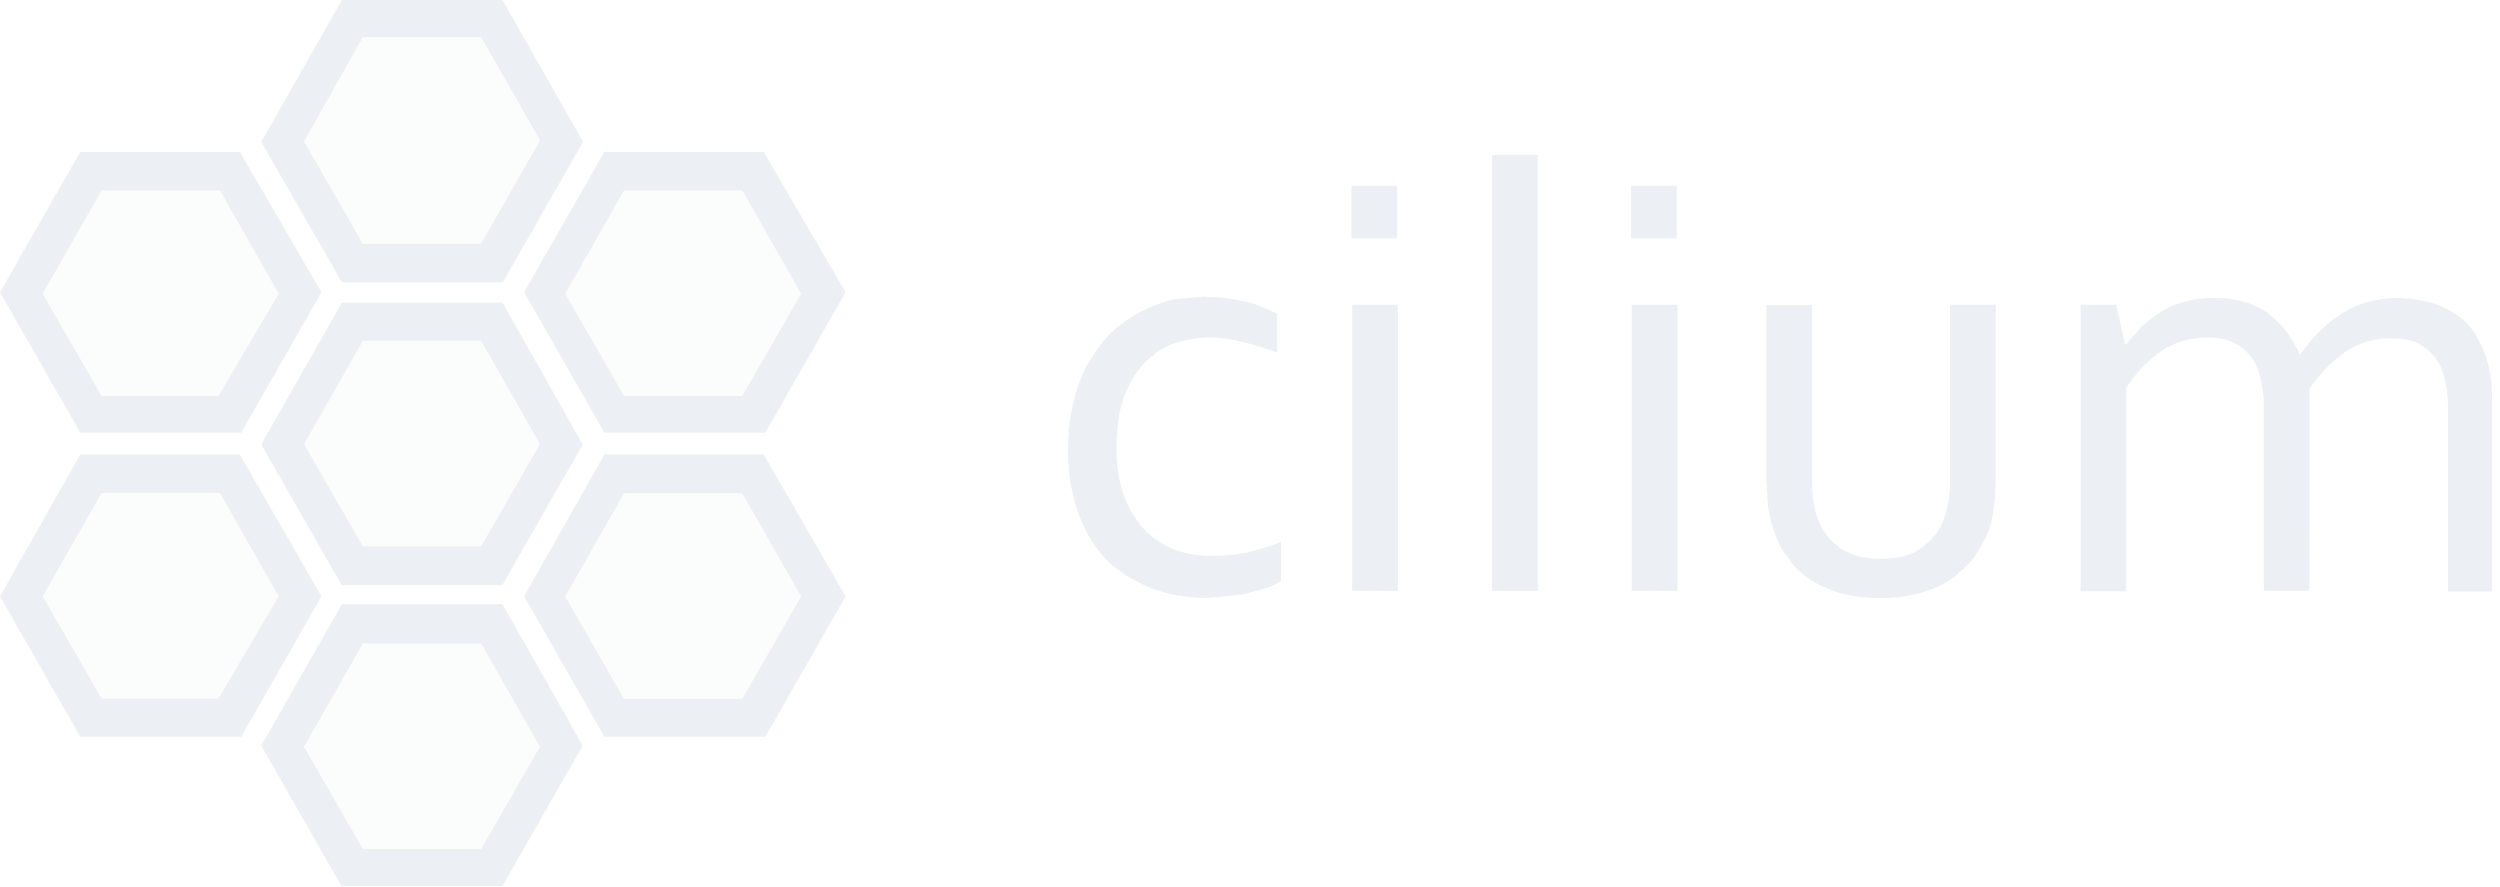
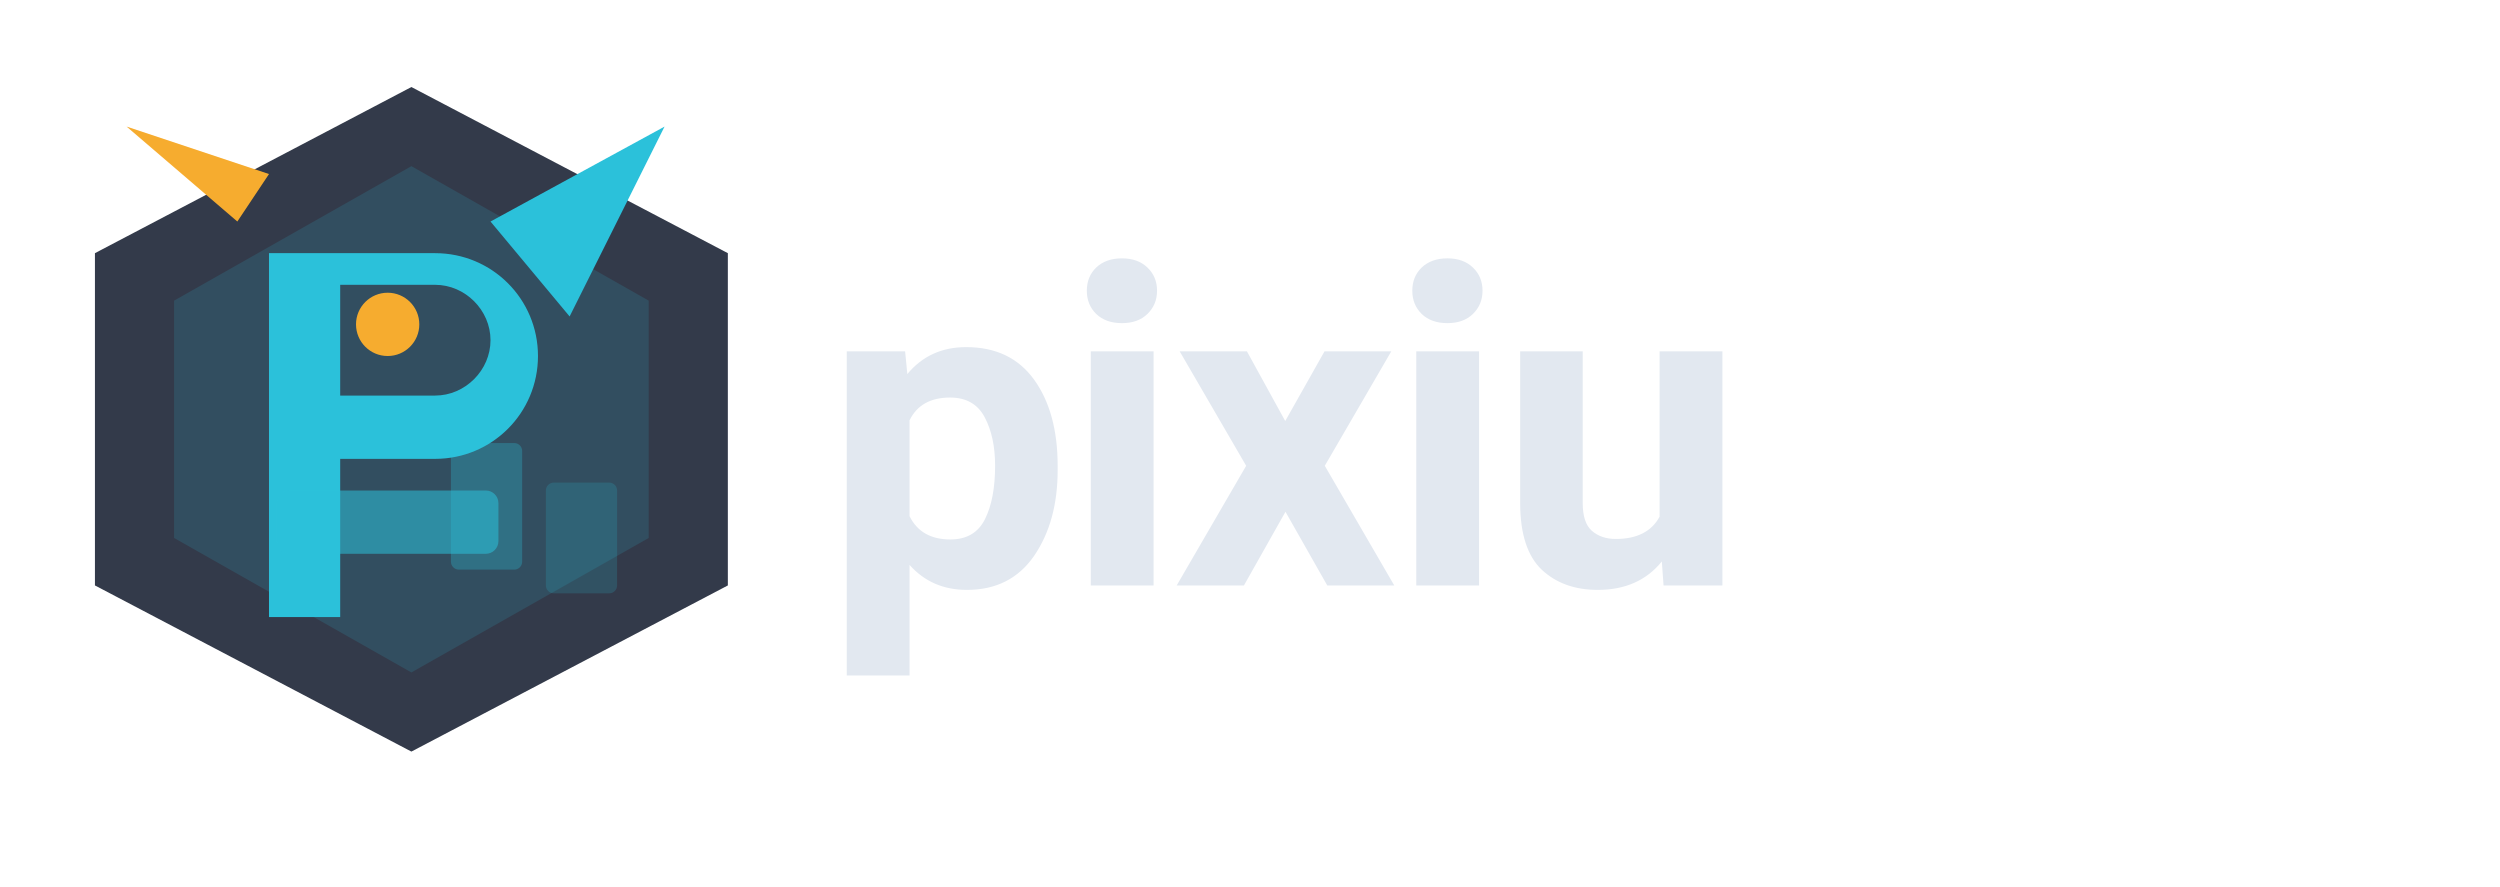
<svg xmlns="http://www.w3.org/2000/svg" width="158" height="56" viewBox="0 0 158 56" fill="none">
-   <g opacity="0.6">
-     <path d="M31.756 19.125H21.608L16.512 28.091L21.584 36.966H31.755L36.827 28.091L31.756 19.125ZM30.402 34.533H22.933L19.215 28.068L22.936 21.534H30.405L34.127 28.068L30.402 34.533Z" fill="#E0E5EB" />
-     <path opacity="0.2" d="M19.203 28.09L22.925 34.533H30.394L34.139 28.09L30.394 21.467H22.925L19.203 28.09Z" fill="#E0E5EB" />
-     <path d="M31.756 38.184H21.608L16.512 47.126L21.584 56.001H31.755L36.827 47.126L31.756 38.184ZM30.402 53.66H22.933L19.215 47.194L22.936 40.661H30.405L34.127 47.194L30.402 53.66Z" fill="#E0E5EB" />
-     <path opacity="0.2" d="M19.203 47.125L22.925 53.658H30.394L34.139 47.125L30.394 40.592H22.925L19.203 47.125Z" fill="#E0E5EB" />
-     <path d="M31.756 0H21.608L16.512 8.966L21.608 17.841H31.778L36.85 8.966L31.756 0ZM30.402 15.408H22.933L19.215 8.943L22.936 2.343H30.405L34.127 8.876L30.402 15.408Z" fill="#E0E5EB" />
-     <path opacity="0.2" d="M19.203 8.965L22.925 15.409H30.394L34.139 8.965L30.394 2.342H22.925L19.203 8.965Z" fill="#E0E5EB" />
-     <path d="M48.265 28.723H38.198L33.125 37.689L38.198 46.563H48.368L53.44 37.689L48.265 28.723ZM46.911 44.169H39.443L35.72 37.703L39.443 31.17H46.911L50.633 37.703L46.911 44.169Z" fill="#E0E5EB" />
-     <path opacity="0.2" d="M35.695 37.719L39.471 44.184H46.919L50.731 37.719L46.919 31.096H39.471L35.695 37.719Z" fill="#E0E5EB" />
-     <path d="M48.265 9.596H38.198L33.125 18.47L38.198 27.345H48.368L53.44 18.47L48.265 9.596ZM46.911 25.026H39.443L35.72 18.56L39.443 12.027H46.911L50.633 18.56L46.911 25.026Z" fill="#E0E5EB" />
-     <path opacity="0.2" d="M35.695 18.566L39.411 25.118H46.919L50.731 18.653L46.919 12.029L39.411 12.029L35.695 18.566Z" fill="#E0E5EB" />
-     <path d="M15.156 28.723H5.073L0 37.689L5.073 46.563H15.243L20.315 37.689L15.156 28.723ZM13.802 44.154H6.423L2.701 37.689L6.423 31.156H13.892L17.614 37.689L13.802 44.154Z" fill="#E0E5EB" />
-     <path opacity="0.2" d="M2.703 37.686L6.425 44.151H13.804L17.616 37.686L13.804 31.062H6.425L2.703 37.686Z" fill="#E0E5EB" />
-     <path d="M15.156 9.596H5.073L0 18.47L5.073 27.345H15.243L20.315 18.47L15.156 9.596ZM13.802 25.027H6.423L2.701 18.562L6.423 12.029H13.892L17.614 18.562L13.802 25.027Z" fill="#E0E5EB" />
-     <path opacity="0.2" d="M2.703 18.561L6.425 25.026H13.804L17.616 18.561L13.804 11.938H6.425L2.703 18.561Z" fill="#E0E5EB" />
-     <path d="M76.199 18.764C77.026 18.769 77.851 18.865 78.659 19.048C79.425 19.214 80.073 19.514 80.702 19.831V22.281C80.002 22.022 79.289 21.8 78.567 21.617C77.848 21.45 77.199 21.332 76.478 21.332C75.758 21.332 75.065 21.45 74.343 21.665C73.621 21.879 73.02 22.281 72.417 22.85C71.861 23.418 71.418 24.131 71.049 25.032C70.724 25.933 70.563 27.048 70.563 28.399C70.563 29.331 70.678 30.263 70.958 31.102C71.208 31.882 71.602 32.606 72.118 33.236C72.628 33.852 73.277 34.303 73.975 34.633C74.741 34.966 75.623 35.13 76.62 35.13C77.339 35.13 78.033 35.084 78.824 34.918C79.548 34.74 80.261 34.518 80.959 34.253V36.719C80.751 36.837 80.473 37.004 80.147 37.123C79.822 37.243 79.428 37.336 78.988 37.456C78.593 37.574 78.176 37.622 77.665 37.668L76.297 37.786C75.136 37.802 73.981 37.61 72.885 37.218C71.859 36.831 70.907 36.261 70.076 35.534C69.26 34.709 68.626 33.715 68.219 32.617C67.763 31.432 67.5 30.101 67.5 28.468C67.5 27.282 67.615 26.215 67.895 25.268C68.103 24.336 68.451 23.466 68.894 22.752C69.336 22.038 69.806 21.401 70.379 20.888C70.928 20.4 71.536 19.986 72.188 19.655C72.837 19.323 73.51 19.087 74.16 18.92L76.203 18.731L76.199 18.764ZM85.412 15.064V11.743H88.3V15.064H85.412ZM85.458 37.333V19.262H88.346V37.347L85.458 37.333ZM94.301 37.348V9.799H97.189V37.347L94.301 37.348ZM103.082 15.064V11.743H105.97V15.064H103.082ZM103.127 37.333V19.262H106.015V37.347L103.127 37.333ZM118.856 37.799C118.028 37.8 117.202 37.705 116.395 37.514C115.723 37.319 115.076 37.041 114.469 36.685C113.913 36.281 113.425 35.902 113.056 35.334C112.652 34.835 112.343 34.264 112.144 33.65C111.981 33.184 111.866 32.718 111.749 32.133L111.633 30.331V19.281H114.521V30.331C114.521 31.352 114.637 32.195 114.916 32.847C115.194 33.63 115.682 34.199 116.33 34.649C116.977 35.099 117.862 35.314 118.859 35.314C119.95 35.314 120.832 35.101 121.504 34.579C122.154 34.082 122.663 33.464 122.917 32.611C123.125 31.995 123.242 31.213 123.242 30.313V19.254H126.13V30.353C126.131 30.916 126.092 31.479 126.015 32.037C125.97 32.531 125.86 33.017 125.69 33.483C125.481 34.099 125.133 34.668 124.778 35.214C124.382 35.711 123.896 36.146 123.364 36.566C122.808 36.969 122.157 37.23 121.391 37.466C120.566 37.69 119.716 37.802 118.862 37.799H118.856ZM145.964 37.333H143.076V25.698C143.079 25.016 142.985 24.337 142.798 23.682C142.635 23.114 142.403 22.662 142.079 22.331C141.752 21.988 141.356 21.721 140.919 21.548C140.463 21.382 140.007 21.335 139.434 21.335C138.39 21.335 137.462 21.62 136.626 22.165C135.814 22.733 135.024 23.516 134.376 24.513V37.367H131.499V19.262H133.748L134.305 21.778H134.35L135.394 20.593C135.79 20.261 136.206 19.928 136.648 19.661C137.122 19.371 137.64 19.162 138.18 19.045C138.737 18.878 139.34 18.832 140.004 18.832C141.327 18.832 142.418 19.164 143.3 19.764C144.181 20.428 144.832 21.281 145.342 22.396H145.388C146.154 21.281 147.083 20.38 148.078 19.764C149.074 19.147 150.282 18.832 151.583 18.832C152.187 18.832 152.837 18.95 153.556 19.116C154.275 19.282 154.879 19.613 155.482 20.048C156.085 20.483 156.526 21.163 156.896 22.016C157.291 22.845 157.499 23.914 157.499 25.265V37.384H154.714V25.74C154.717 25.058 154.623 24.379 154.436 23.724C154.274 23.156 154.041 22.704 153.717 22.373C153.39 22.03 152.995 21.763 152.558 21.59C152.102 21.424 151.646 21.377 151.073 21.377C150.028 21.377 149.1 21.662 148.264 22.207C147.452 22.775 146.662 23.558 145.966 24.555L145.964 37.333Z" fill="#E0E5EB" />
+   <g transform="translate(2, 4)" opacity="0.85">
+     <path d="M24 1.5L44 12V33L24 43.5L4 33V12L24 1.5Z" fill="#0F172A" />
+     <path d="M24 6.5L39 15V30L24 38.5L9 30V15L24 6.5Z" fill="#06B6D4" opacity="0.15" />
+     <path d="M15 13V35H19.5V25H25.5C29.1 25 32 22.1 32 18.5C32 14.9 29.1 12 25.5 12H15V13ZM19.5 14H25.5C27.4 14 29 15.6 29 17.5C29 19.4 27.4 21 25.5 21H19.5V14Z" fill="#06B6D4" />
+     <path d="M29 10L40 4L34 16L29 10Z" fill="#06B6D4" />
+     <path d="M13 10L6 4L15 7L13 10Z" fill="#F59E0B" />
+     <circle cx="22.5" cy="16.5" r="2" fill="#F59E0B" />
+     <rect x="15.5" y="27" width="14" height="4" rx="0.8" fill="#06B6D4" opacity="0.55" />
+     <rect x="26.5" y="24" width="4.5" height="8" rx="0.5" fill="#06B6D4" opacity="0.3" />
+     <rect x="32.5" y="26.5" width="4.5" height="7" rx="0.5" fill="#06B6D4" opacity="0.18" />
+   </g>
+   <g transform="translate(52, 37)" fill="#E2E8F0" font-family="-apple-system, BlinkMacSystemFont, 'Segoe UI', Roboto, sans-serif" font-weight="700" font-size="28" letter-spacing="-0.02em">
+     <text x="0" y="0">pixiu</text>
  </g>
</svg>
